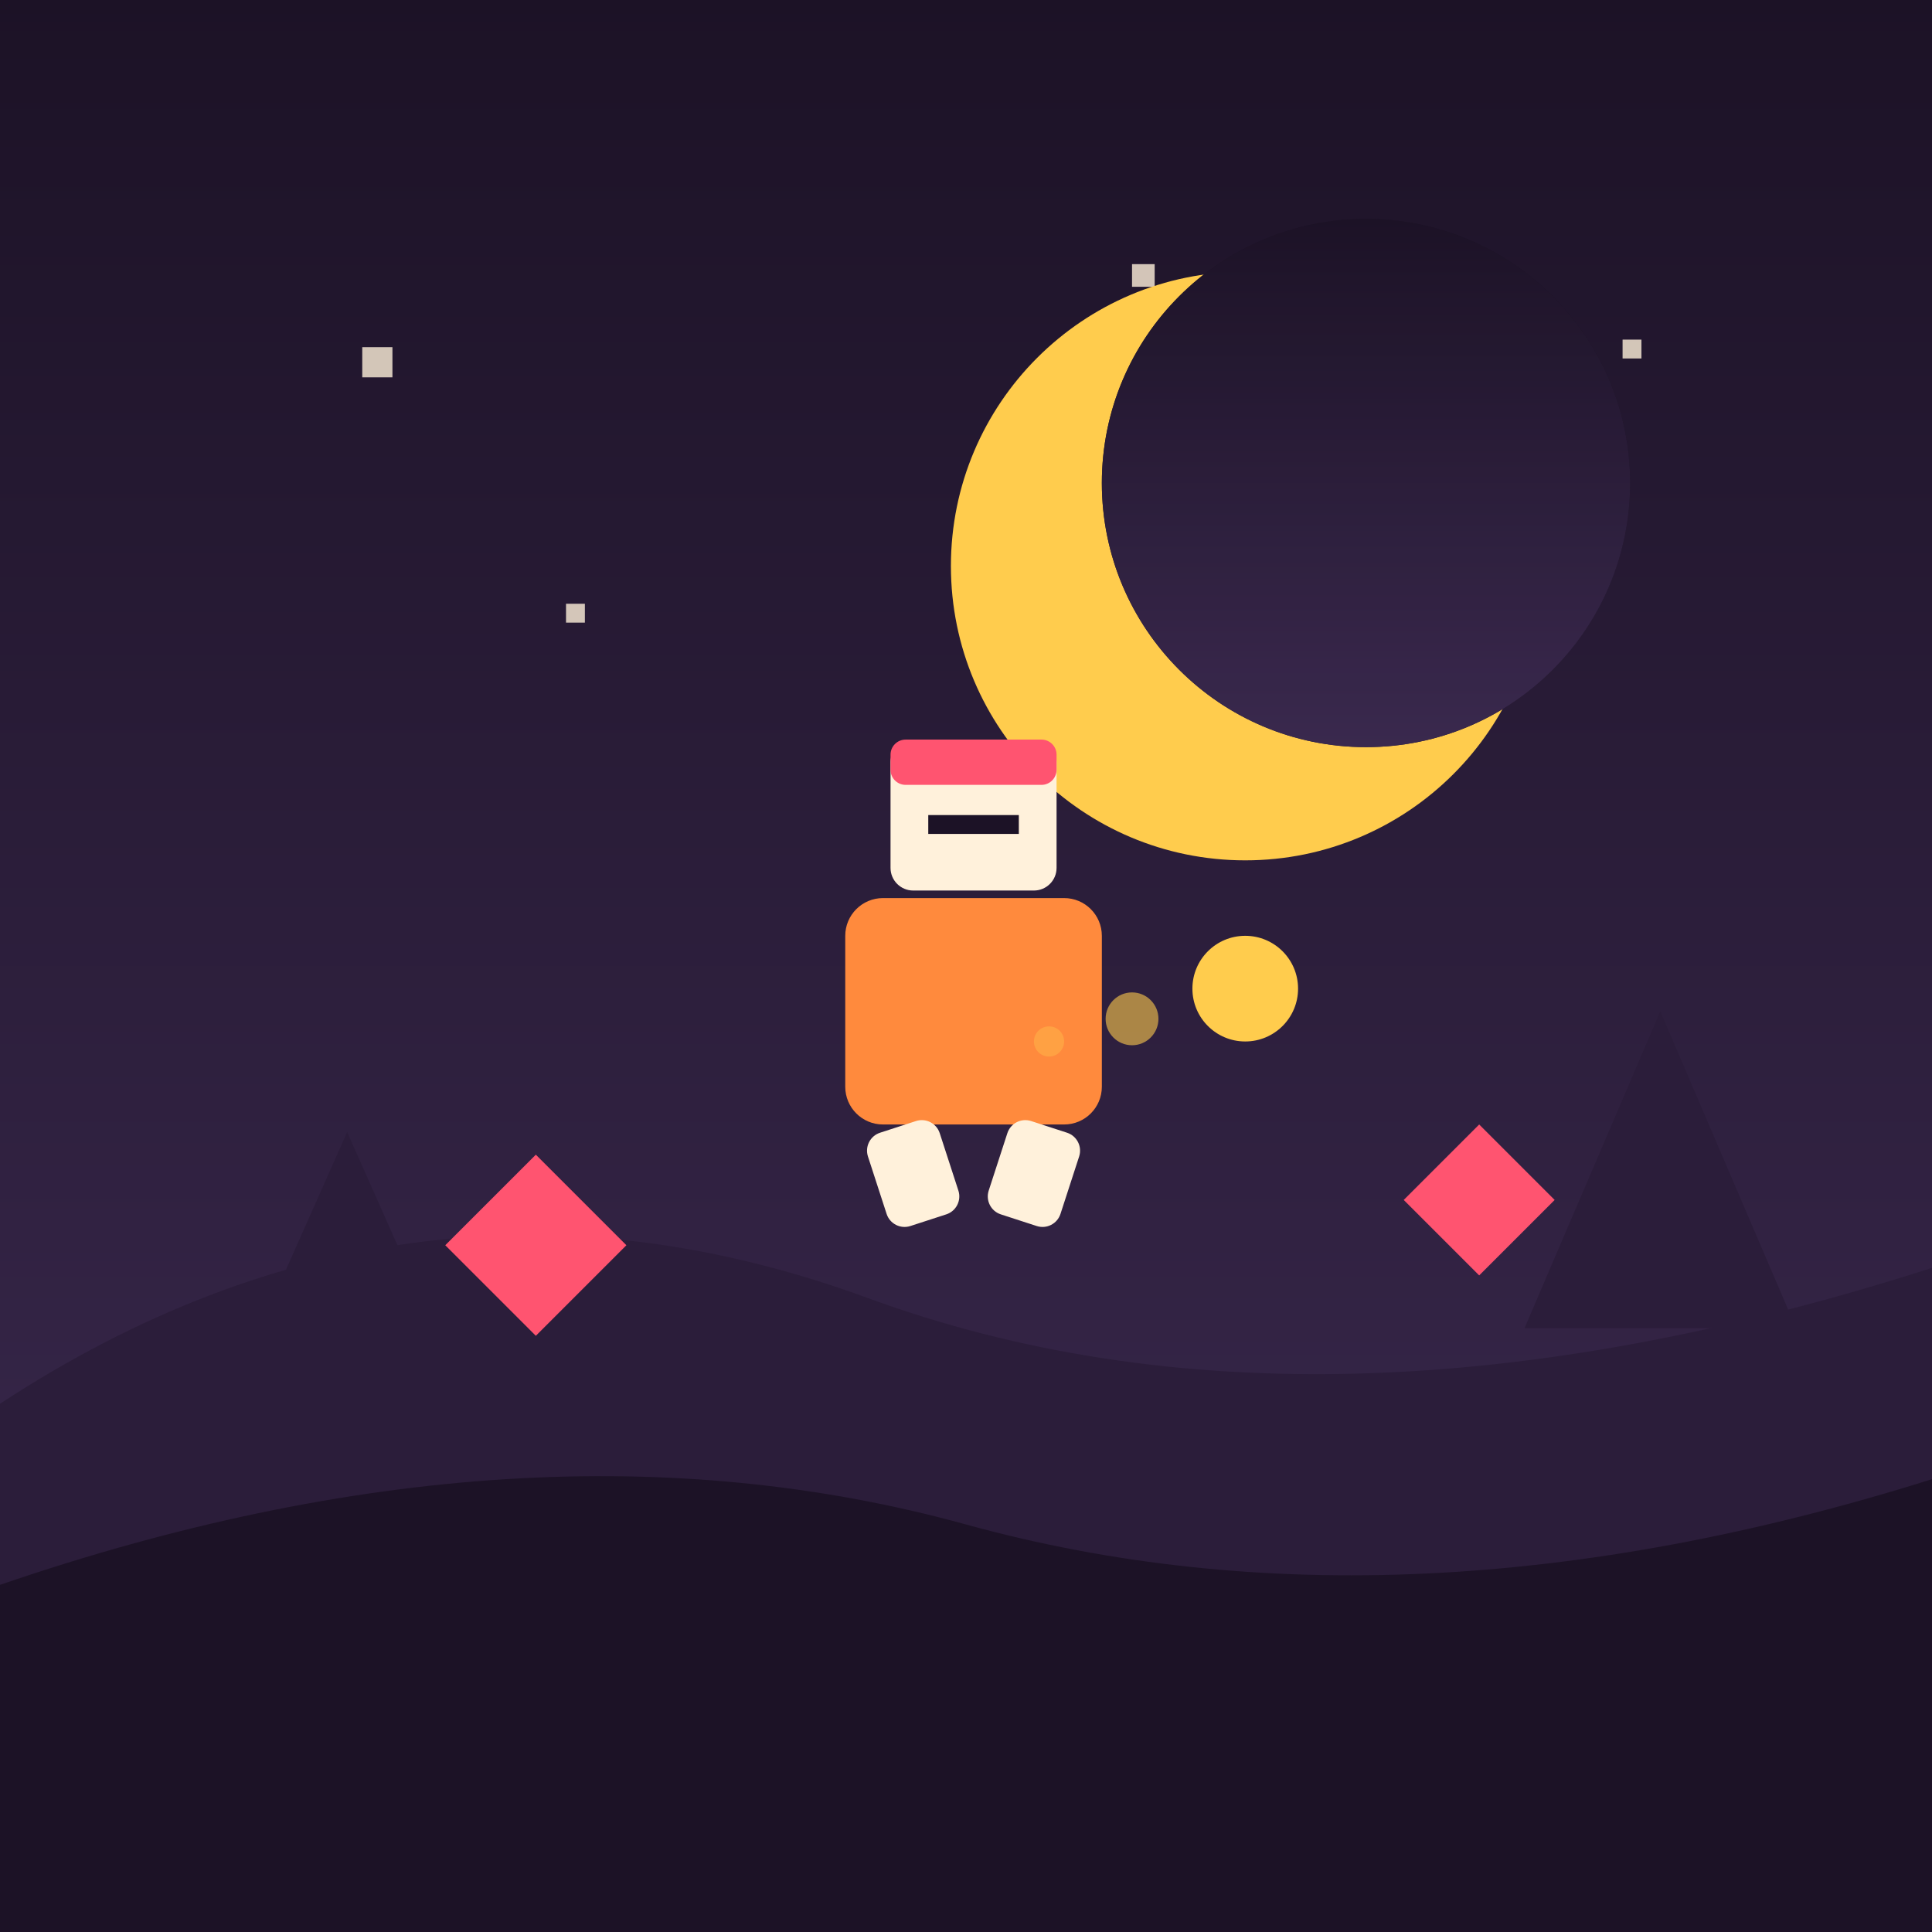
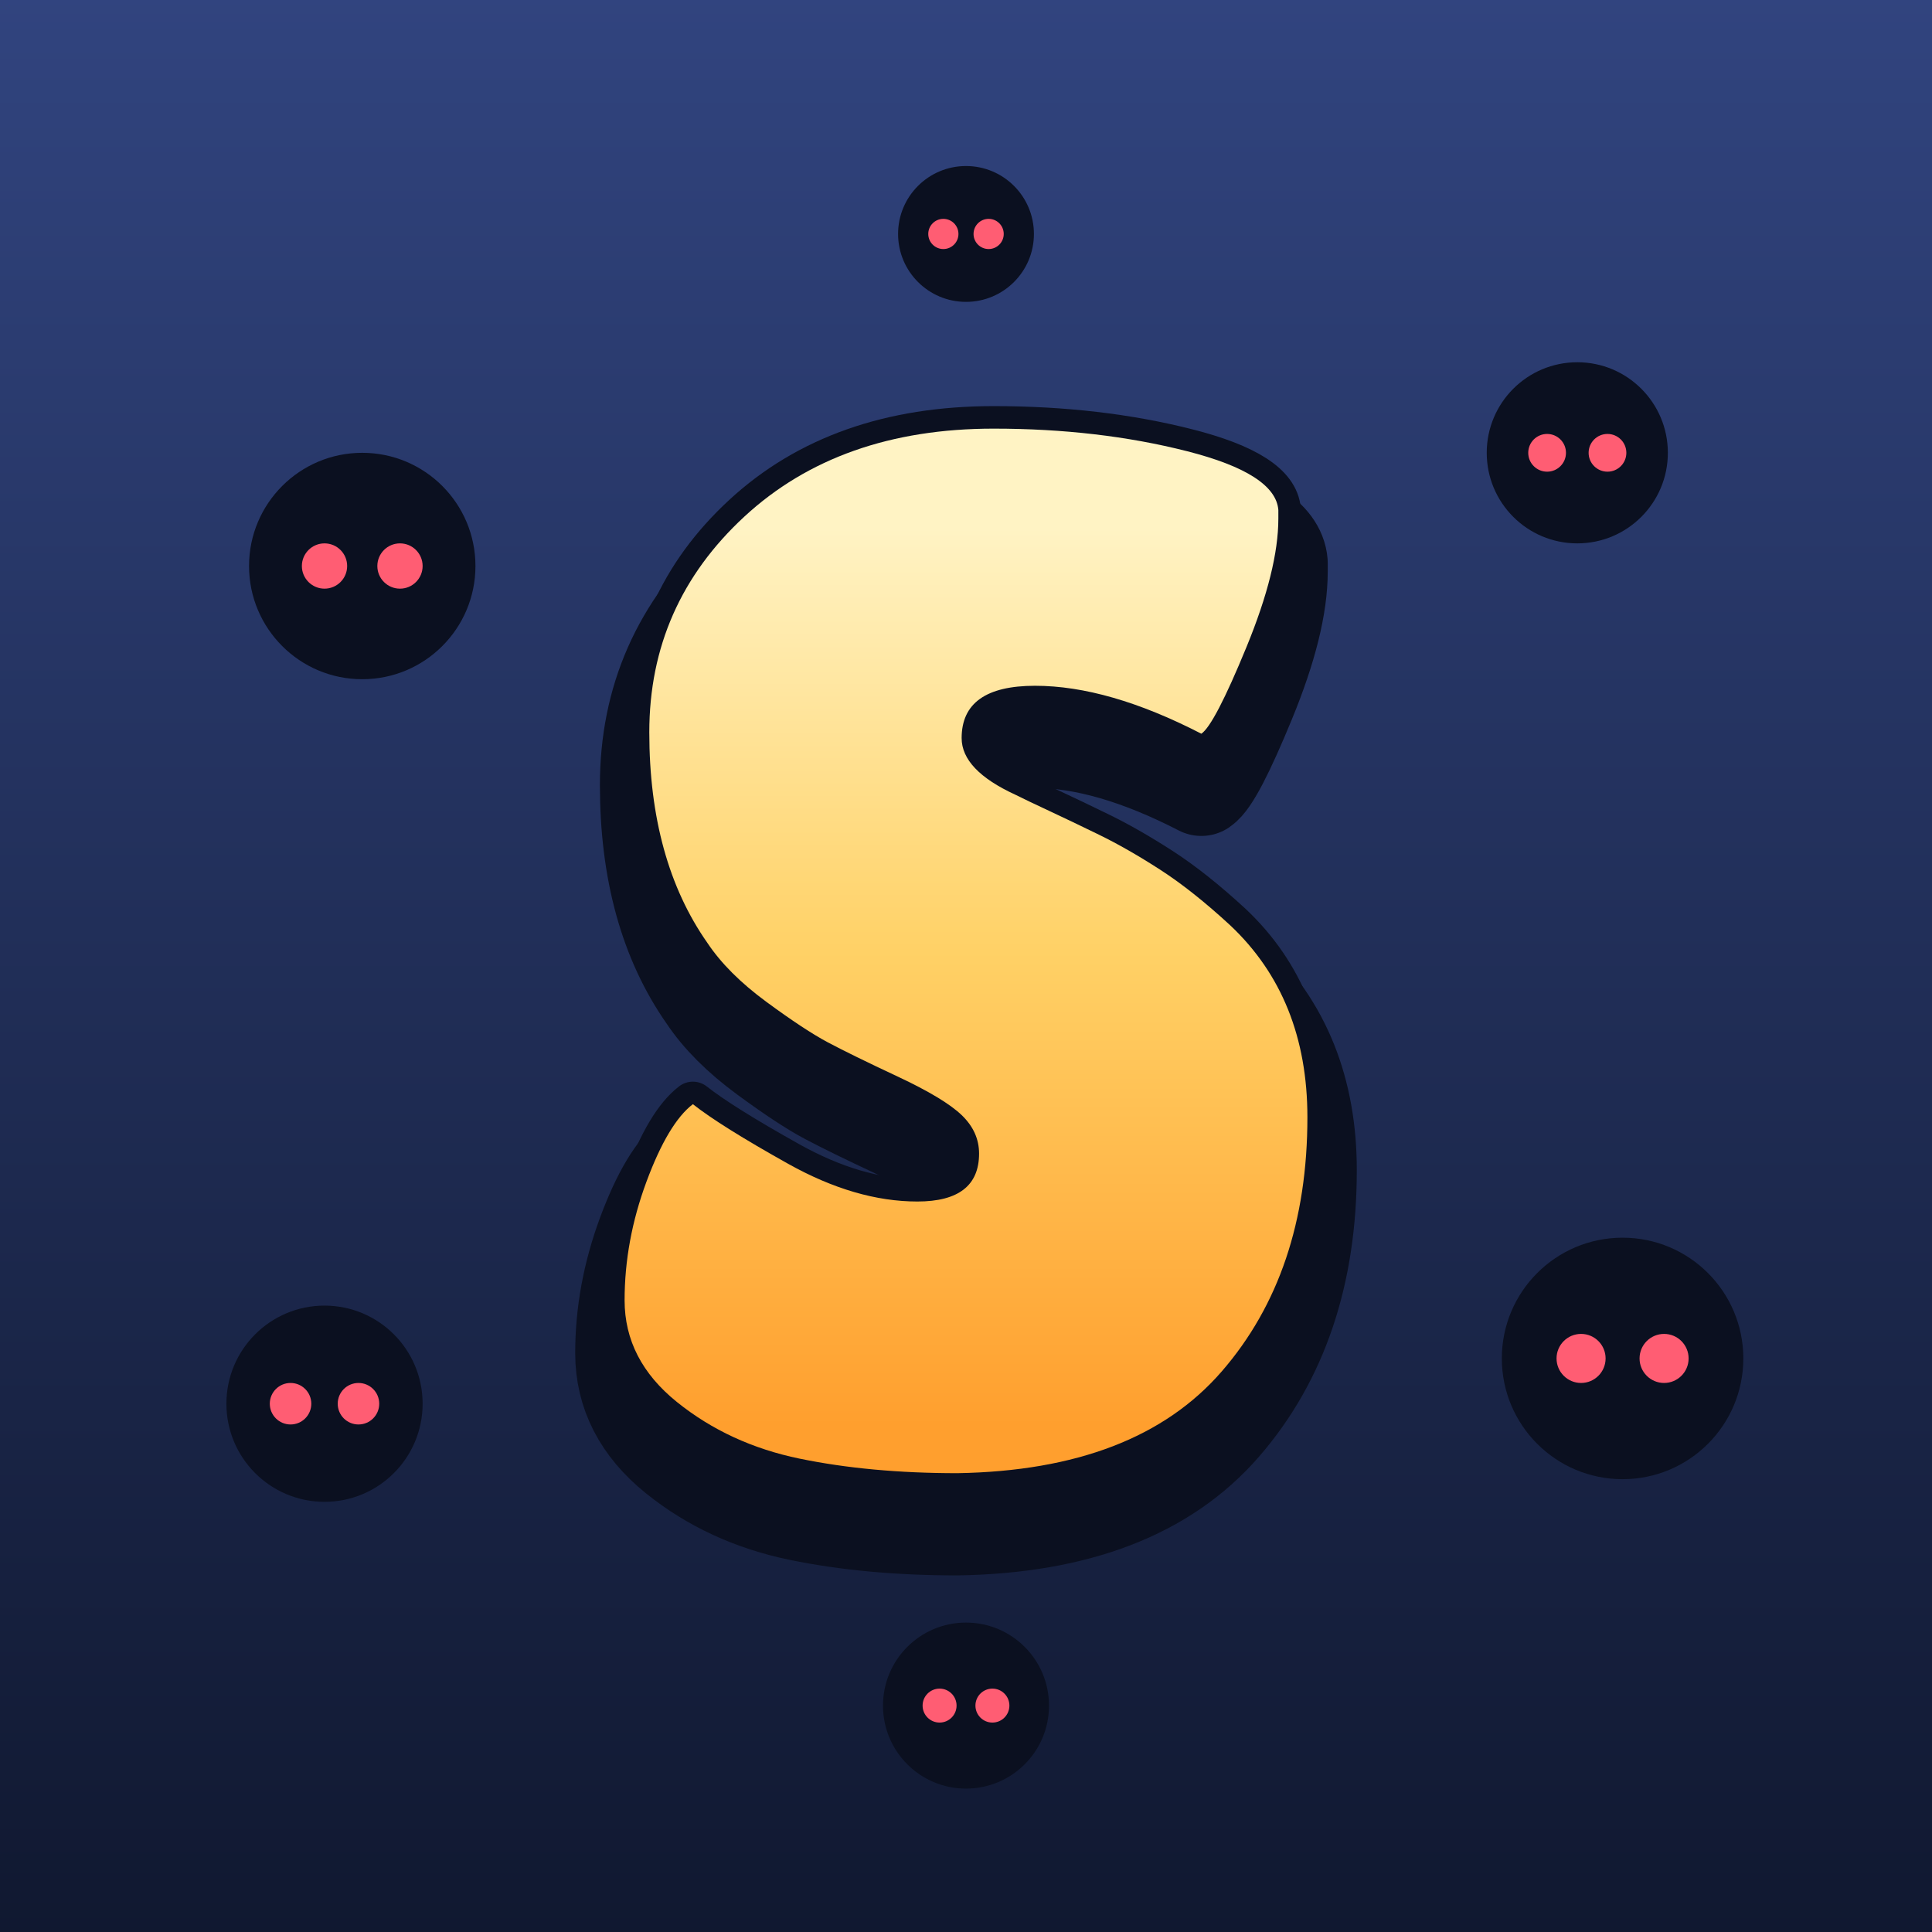
<svg xmlns="http://www.w3.org/2000/svg" viewBox="0 0 512 512" width="512" height="512">
  <defs>
-     <linearGradient id="sky" x1="0" y1="0" x2="0" y2="1">
-       <stop offset="0" stop-color="#1c1226" />
-       <stop offset="1" stop-color="#3d2b52" />
+     <linearGradient id="bg" x1="0" y1="0" x2="0" y2="1">
+       <stop offset="0" stop-color="#31447f" />
+       <stop offset="1" stop-color="#101830" />
    </linearGradient>
+     <linearGradient id="gold" x1="0" y1="1" x2="0" y2="0">
+       <stop offset="0.1" stop-color="#fff3c4" />
+       <stop offset="0.5" stop-color="#ffd166" />
+       <stop offset="0.95" stop-color="#ff9f2e" />
+     </linearGradient>
+     <path id="s" d="M76 244Q95 229 141.5 203.0Q188 177 230.5 177.0Q273 177 273 210Q273 225 261.0 236.5Q249 248 217.0 263.0Q185 278 169.0 286.5Q153 295 126.5 314.5Q100 334 86 355Q46 412 46.0 500.0Q46 588 111.5 648.5Q177 709 283 709Q355 709 416.0 693.5Q477 678 479 653Q479 650 479 647Q479 612 457.0 558.5Q435 505 426 499Q362 532 311.5 532.0Q261 532 261 496Q261 474 298 457Q306 453 321.0 446.0Q336 439 355.5 429.5Q375 420 397.5 405.5Q420 391 446 367Q499 317 499 235Q499 128 440.0 60.0Q381 -8 258 -10Q198 -10 149.5 0.0Q101 10 65.0 39.0Q29 68 29.0 109.0Q29 150 44.0 190.5Q59 231 76 244Z" />
  </defs>
-   <rect width="512" height="512" fill="url(#sky)" />
-   <g fill="#fff1db" opacity="0.8">
-     <rect x="96" y="92" width="8" height="8" />
-     <rect x="392" y="140" width="6" height="6" />
-     <rect x="150" y="160" width="5" height="5" />
-     <rect x="430" y="90" width="5" height="5" />
-     <rect x="300" y="70" width="6" height="6" />
+   <rect width="512" height="512" fill="url(#bg)" />
+   <g fill="#0b1020">
+     <circle cx="96" cy="150" r="30" />
+     <circle cx="418" cy="120" r="24" />
+     <circle cx="430" cy="360" r="32" />
+     <circle cx="86" cy="372" r="26" />
+     <circle cx="256" cy="452" r="22" />
+     <circle cx="256" cy="62" r="18" />
  </g>
-   <circle cx="330" cy="150" r="78" fill="#ffcc4d" />
-   <circle cx="362" cy="128" r="70" fill="#1c1226" />
-   <circle cx="362" cy="128" r="70" fill="url(#sky)" opacity="0.9" />
-   <path d="M0 372 Q 110 300 230 344 T 512 336 V512 H0 Z" fill="#2b1d3a" />
-   <path d="M0 420 Q 140 372 256 404 T 512 392 V512 H0 Z" fill="#1c1226" />
-   <g fill="#2b1d3a">
-     <path d="M60 372 L92 300 L124 372 Z" />
-     <path d="M404 352 L440 268 L476 352 Z" />
+   <g fill="#ff5d73">
+     <circle cx="86" cy="150" r="6" />
+     <circle cx="106" cy="150" r="6" />
+     <circle cx="410" cy="120" r="5" />
+     <circle cx="426" cy="120" r="5" />
+     <circle cx="419" cy="360" r="6.5" />
+     <circle cx="441" cy="360" r="6.5" />
+     <circle cx="77" cy="372" r="5.5" />
+     <circle cx="95" cy="372" r="5.5" />
+     <circle cx="249" cy="452" r="4.5" />
+     <circle cx="263" cy="452" r="4.5" />
+     <circle cx="250" cy="62" r="4" />
+     <circle cx="262" cy="62" r="4" />
  </g>
-   <g fill="#ff5470">
-     <path d="M118 330 L142 306 L166 330 L142 354 Z" />
-     <path d="M372 318 L392 298 L412 318 L392 338 Z" />
-   </g>
-   <g>
-     <rect x="236" y="196" width="44" height="40" rx="6" fill="#fff1db" />
-     <rect x="236" y="196" width="44" height="12" rx="4" fill="#ff5470" />
-     <rect x="246" y="216" width="24" height="5" fill="#1c1226" />
-     <rect x="224" y="238" width="68" height="60" rx="10" fill="#ff8a3d" />
-     <rect x="232" y="298" width="20" height="26" rx="5" fill="#fff1db" transform="rotate(-18 242 311)" />
-     <rect x="264" y="298" width="20" height="26" rx="5" fill="#fff1db" transform="rotate(18 274 311)" />
-   </g>
-   <circle cx="330" cy="262" r="14" fill="#ffcc4d" />
-   <circle cx="300" cy="270" r="7" fill="#ffcc4d" opacity="0.6" />
-   <circle cx="278" cy="276" r="4" fill="#ffcc4d" opacity="0.35" />
+   <use href="#s" transform="translate(0 14) translate(256 252) scale(0.385 -0.385) translate(-264 -349.5)" fill="#0b1020" stroke="#0b1020" stroke-width="68" stroke-linejoin="round" />
+   <use href="#s" transform="translate(256 252) scale(0.385 -0.385) translate(-264 -349.5)" fill="url(#gold)" stroke="#0b1020" stroke-width="31" stroke-linejoin="round" paint-order="stroke" />
</svg>
